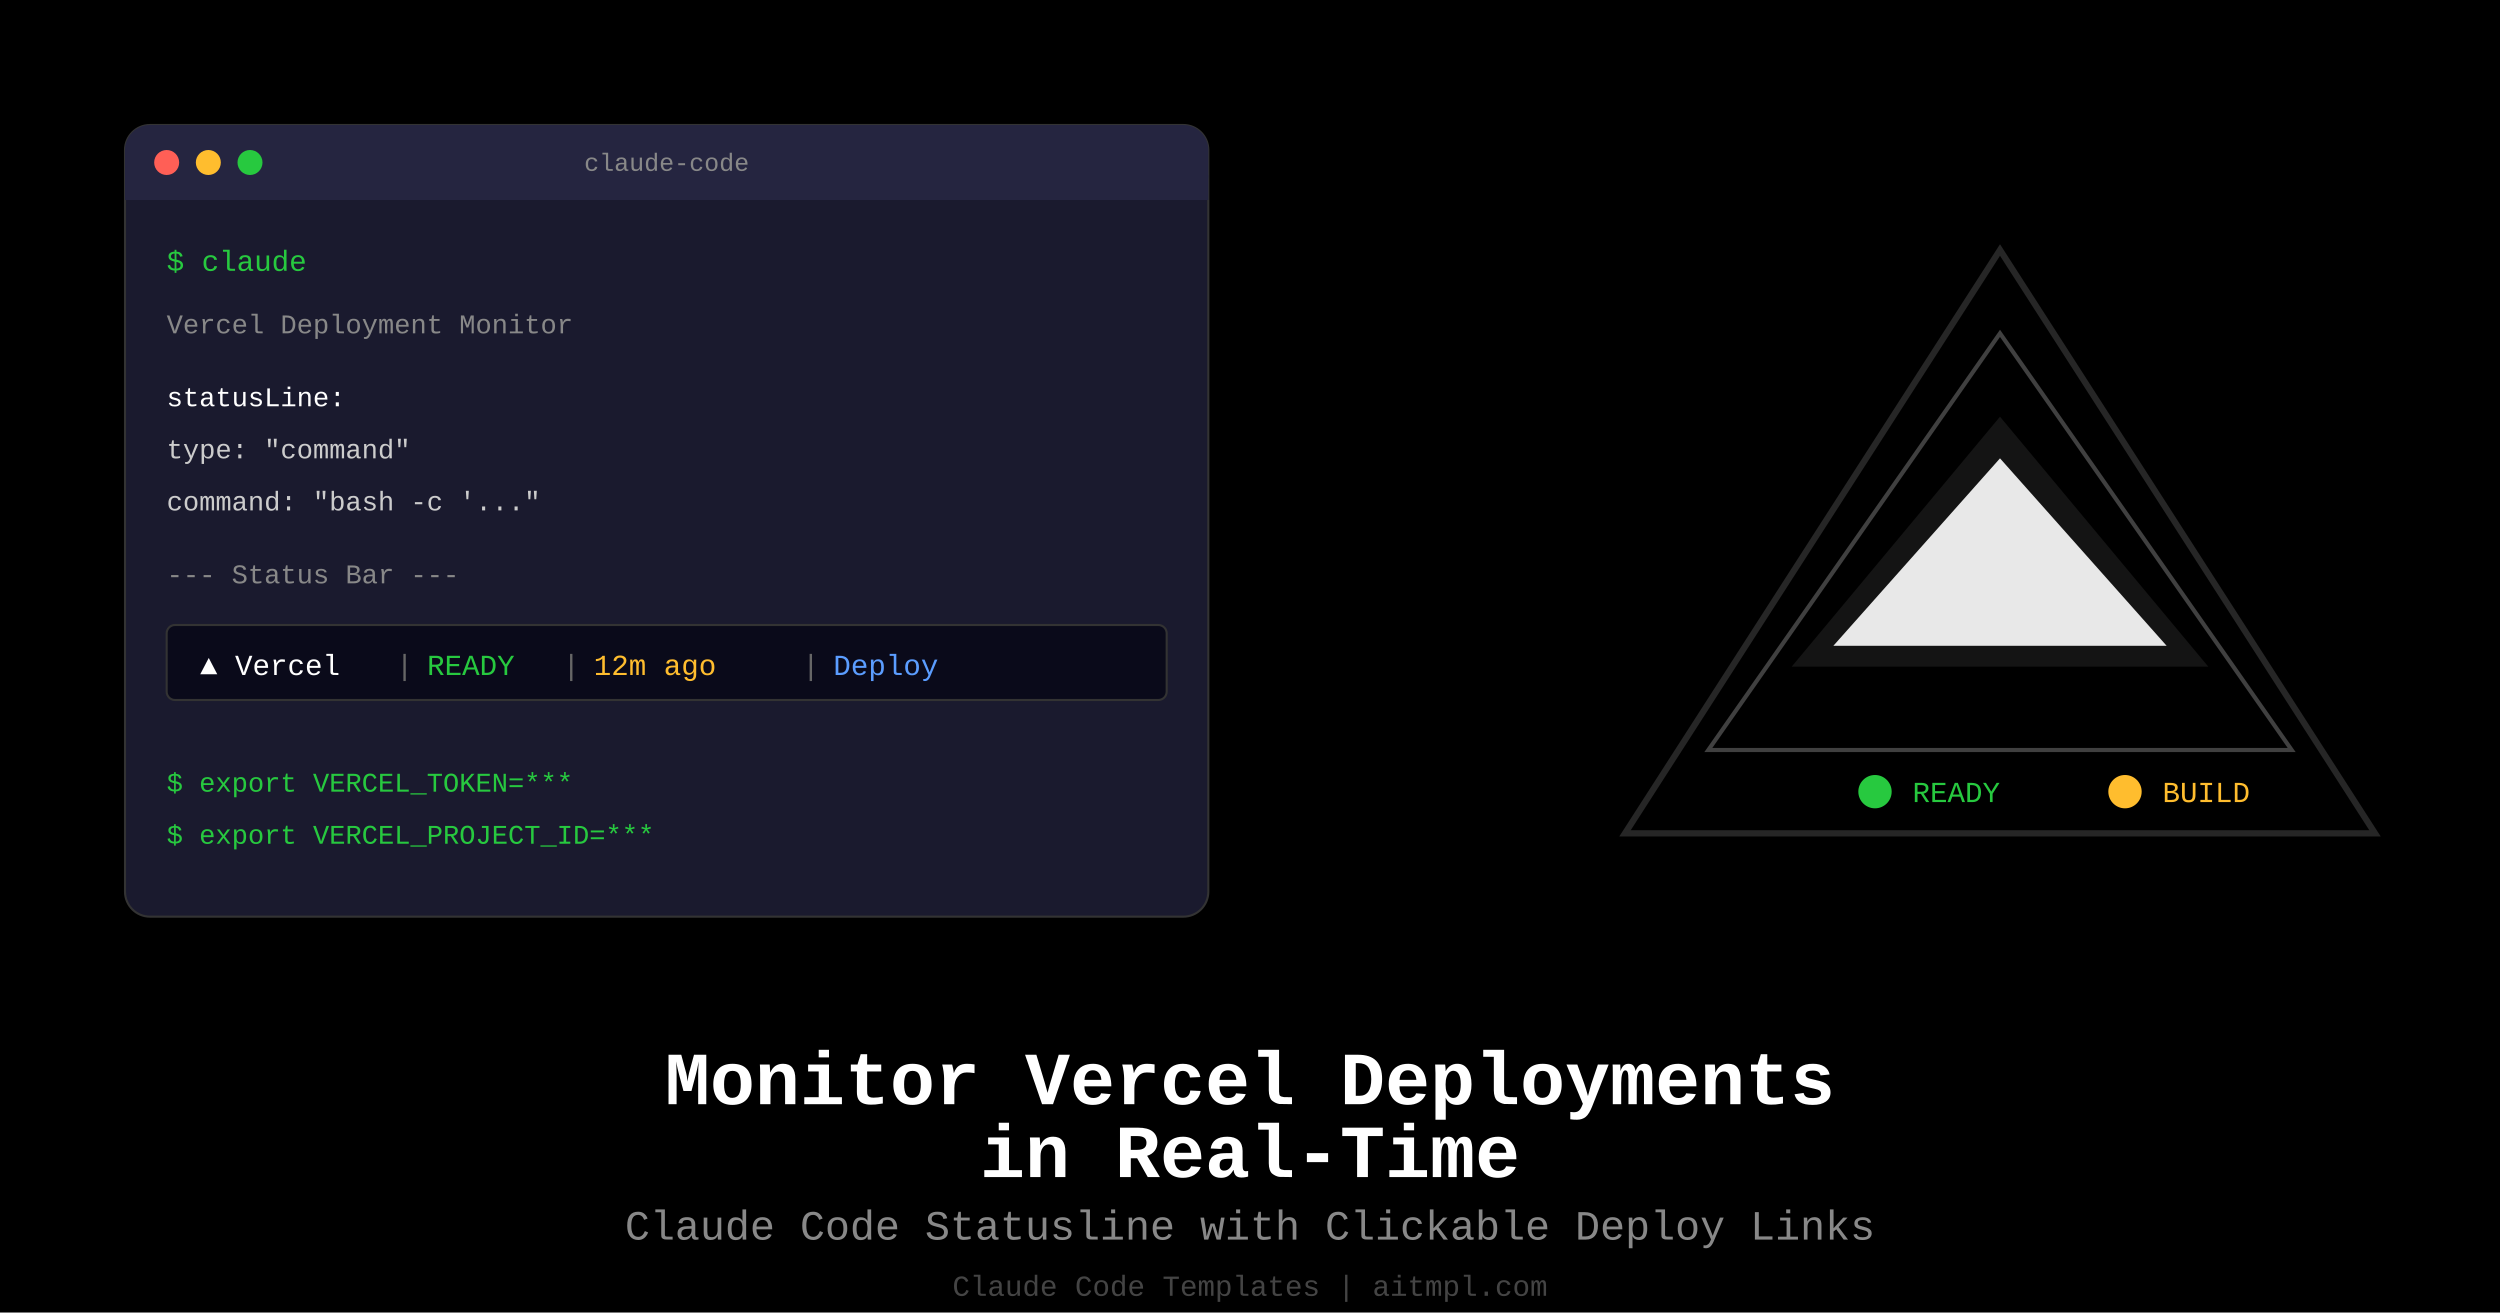
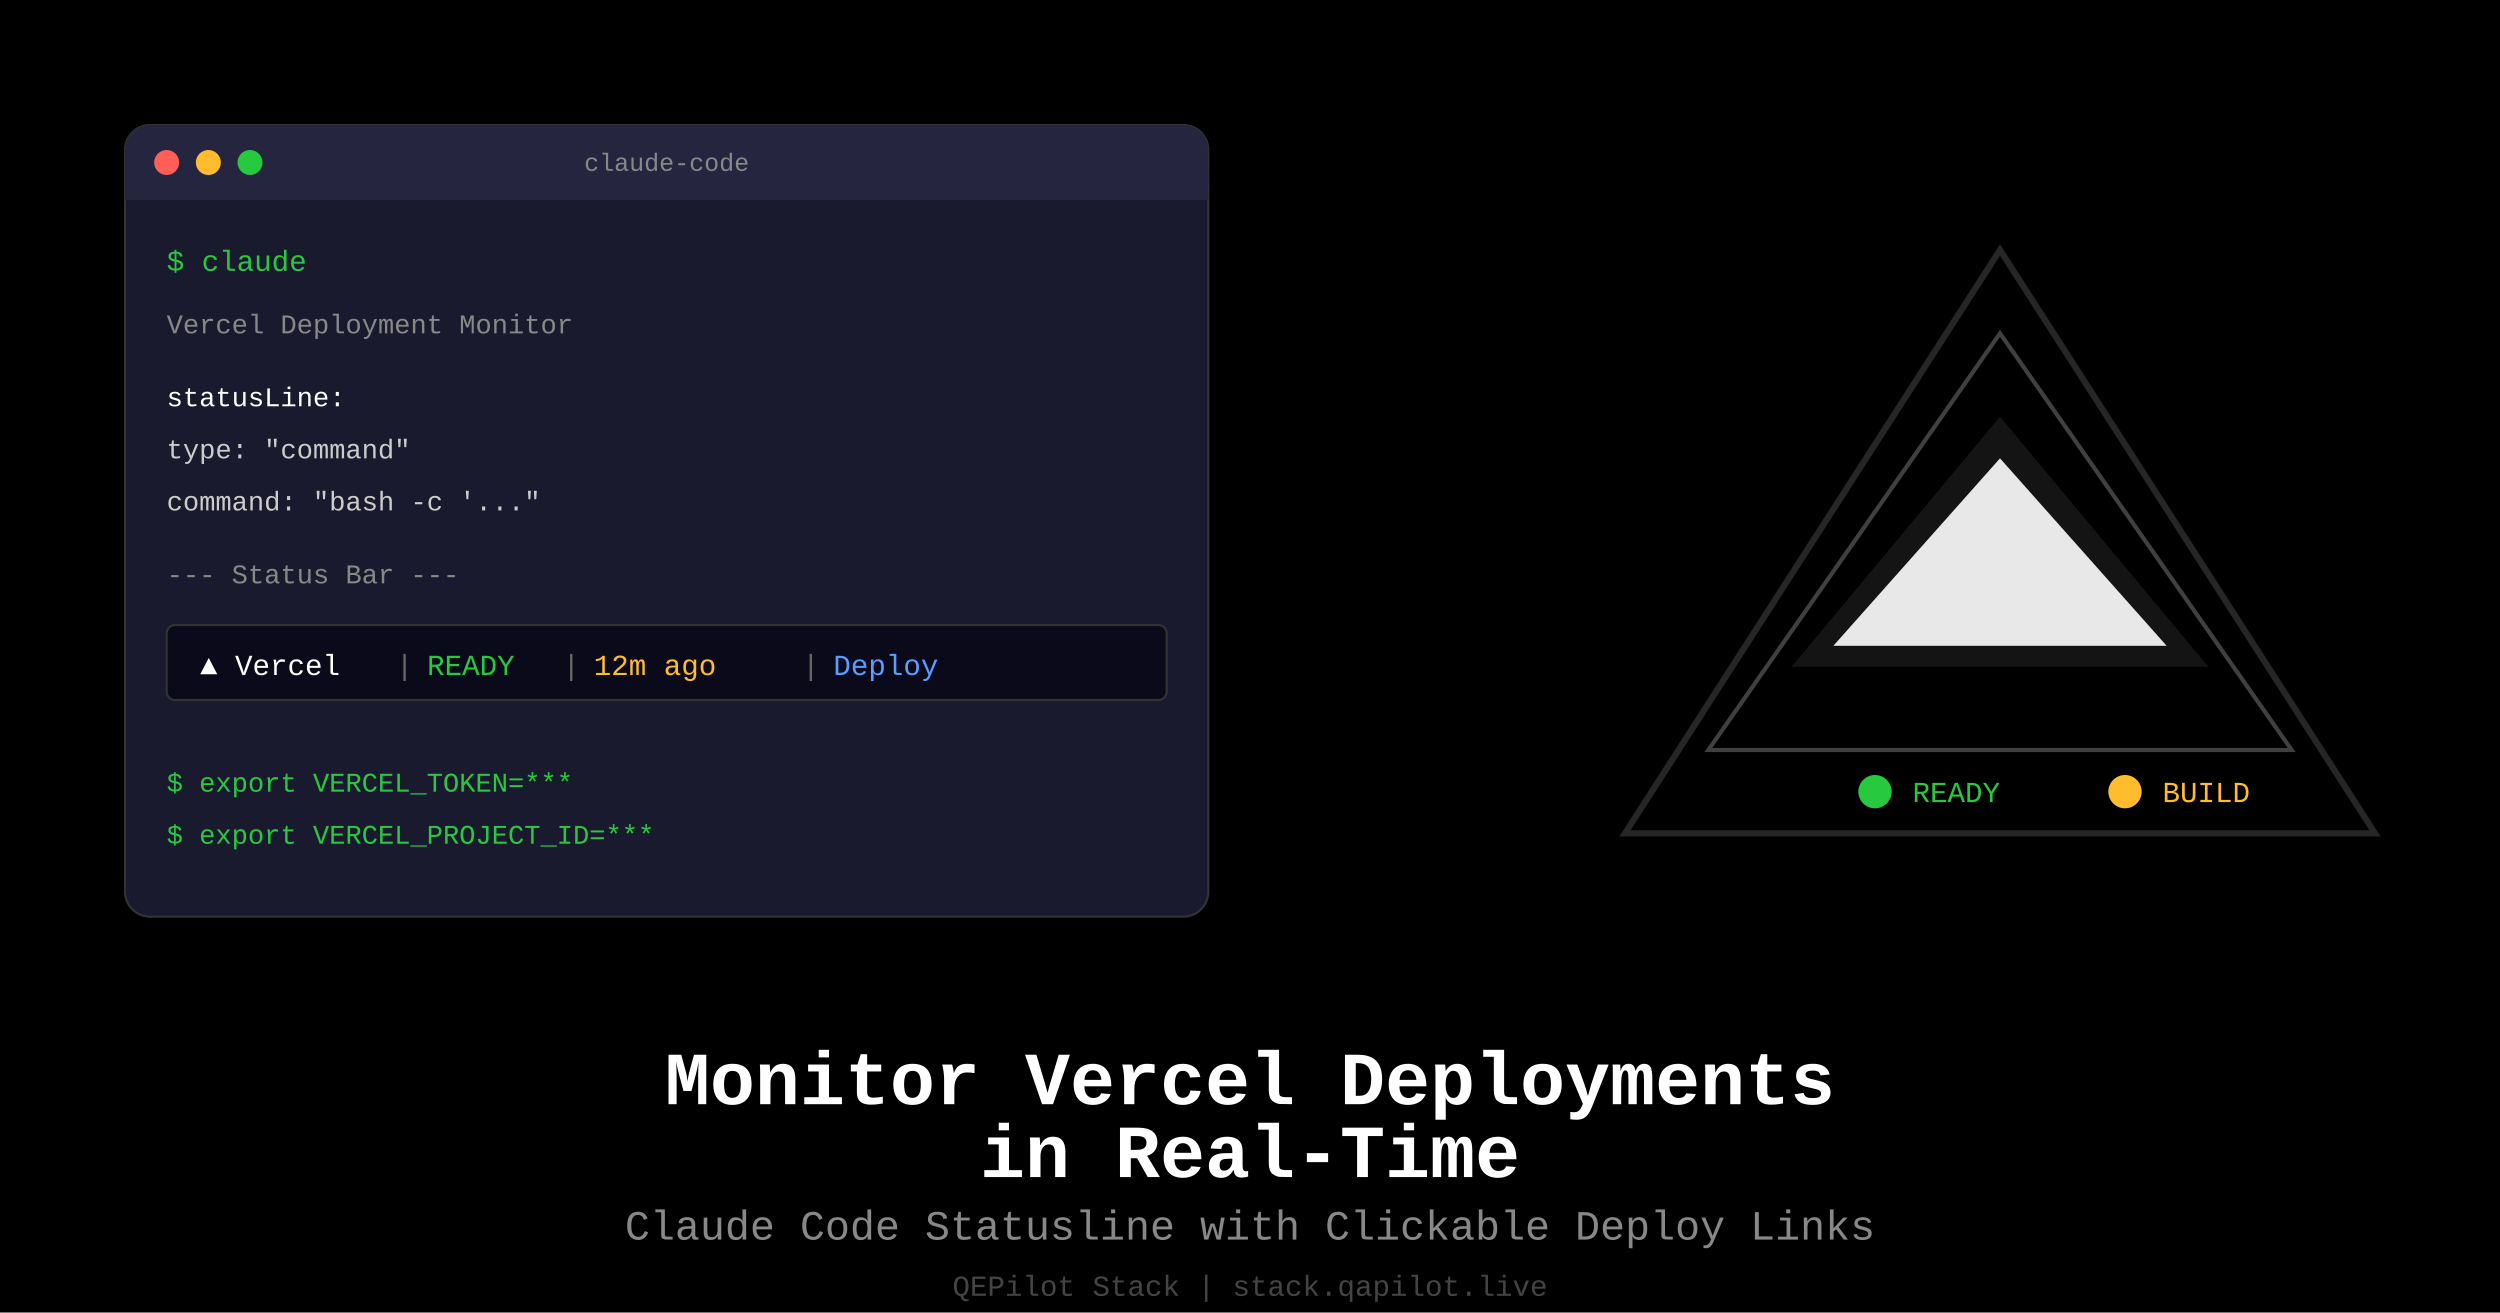
<svg xmlns="http://www.w3.org/2000/svg" width="1200" height="630">
  <defs>
    <linearGradient id="termGrad" x1="0%" y1="0%" x2="0%" y2="100%">
      <stop offset="0%" style="stop-color:#1a1a2e;stop-opacity:1" />
      <stop offset="100%" style="stop-color:#0d0d1a;stop-opacity:1" />
    </linearGradient>
    <linearGradient id="vercelGrad" x1="0%" y1="0%" x2="100%" y2="100%">
      <stop offset="0%" style="stop-color:#ffffff;stop-opacity:0.9" />
      <stop offset="100%" style="stop-color:#cccccc;stop-opacity:0.7" />
    </linearGradient>
  </defs>
  <rect width="1200" height="630" fill="#000000" />
  <g transform="translate(60, 60)">
    <rect x="0" y="0" width="520" height="380" rx="12" ry="12" fill="#1a1a2e" stroke="#333" stroke-width="1" />
    <rect x="0" y="0" width="520" height="36" rx="12" ry="12" fill="#252540" />
    <rect x="0" y="24" width="520" height="12" fill="#252540" />
    <circle cx="20" cy="18" r="6" fill="#ff5f56" />
    <circle cx="40" cy="18" r="6" fill="#ffbd2e" />
    <circle cx="60" cy="18" r="6" fill="#27c93f" />
    <text x="260" y="22" font-family="'Courier New', monospace" font-size="12" fill="#888" text-anchor="middle">claude-code</text>
    <text x="20" y="70" font-family="'Courier New', monospace" font-size="14" fill="#27c93f">$ claude</text>
    <text x="20" y="100" font-family="'Courier New', monospace" font-size="13" fill="#888">Vercel Deployment Monitor</text>
    <text x="20" y="135" font-family="'Courier New', monospace" font-size="13" fill="#ffffff">statusLine:</text>
    <text x="20" y="160" font-family="'Courier New', monospace" font-size="13" fill="#cccccc">  type: "command"</text>
    <text x="20" y="185" font-family="'Courier New', monospace" font-size="13" fill="#cccccc">  command: "bash -c '..."</text>
    <text x="20" y="220" font-family="'Courier New', monospace" font-size="13" fill="#888">--- Status Bar ---</text>
    <rect x="20" y="240" width="480" height="36" rx="4" ry="4" fill="#0a0a1a" stroke="#333" stroke-width="1" />
    <text x="36" y="264" font-family="'Courier New', monospace" font-size="14" fill="#ffffff">▲ Vercel</text>
    <text x="130" y="264" font-family="'Courier New', monospace" font-size="14" fill="#666">|</text>
    <text x="145" y="264" font-family="'Courier New', monospace" font-size="14" fill="#27c93f">READY</text>
    <text x="210" y="264" font-family="'Courier New', monospace" font-size="14" fill="#666">|</text>
    <text x="225" y="264" font-family="'Courier New', monospace" font-size="14" fill="#ffbd2e">12m ago</text>
    <text x="325" y="264" font-family="'Courier New', monospace" font-size="14" fill="#666">|</text>
    <text x="340" y="264" font-family="'Courier New', monospace" font-size="14" fill="#5b9dff">Deploy</text>
    <text x="20" y="320" font-family="'Courier New', monospace" font-size="13" fill="#27c93f">$ export VERCEL_TOKEN=***</text>
    <text x="20" y="345" font-family="'Courier New', monospace" font-size="13" fill="#27c93f">$ export VERCEL_PROJECT_ID=***</text>
  </g>
  <g transform="translate(780, 120)">
    <polygon points="180,0 360,280 0,280" fill="none" stroke="#ffffff" stroke-width="3" opacity="0.15" />
    <polygon points="180,40 320,240 40,240" fill="none" stroke="#ffffff" stroke-width="2" opacity="0.25" />
    <polygon points="180,80 280,200 80,200" fill="#ffffff" opacity="0.08" />
    <polygon points="180,100 260,190 100,190" fill="#ffffff" opacity="0.9" />
    <circle cx="120" cy="260" r="8" fill="#27c93f" />
    <text x="138" y="265" font-family="'Courier New', monospace" font-size="14" fill="#27c93f">READY</text>
    <circle cx="240" cy="260" r="8" fill="#ffbd2e" />
    <text x="258" y="265" font-family="'Courier New', monospace" font-size="14" fill="#ffbd2e">BUILD</text>
  </g>
  <text x="600" y="530" font-family="'Courier New', monospace" font-size="36" fill="#ffffff" text-anchor="middle" font-weight="bold">Monitor Vercel Deployments</text>
  <text x="600" y="565" font-family="'Courier New', monospace" font-size="36" fill="#ffffff" text-anchor="middle" font-weight="bold">in Real-Time</text>
  <text x="600" y="595" font-family="'Courier New', monospace" font-size="20" fill="#888888" text-anchor="middle">Claude Code Statusline with Clickable Deploy Links</text>
-   <text x="600" y="622" font-family="'Courier New', monospace" font-size="14" fill="#444444" text-anchor="middle">Claude Code Templates  |  aitmpl.com</text>
+   <text x="600" y="622" font-family="'Courier New', monospace" font-size="14" fill="#444444" text-anchor="middle">QEPilot Stack  |  stack.qapilot.live</text>
</svg>
